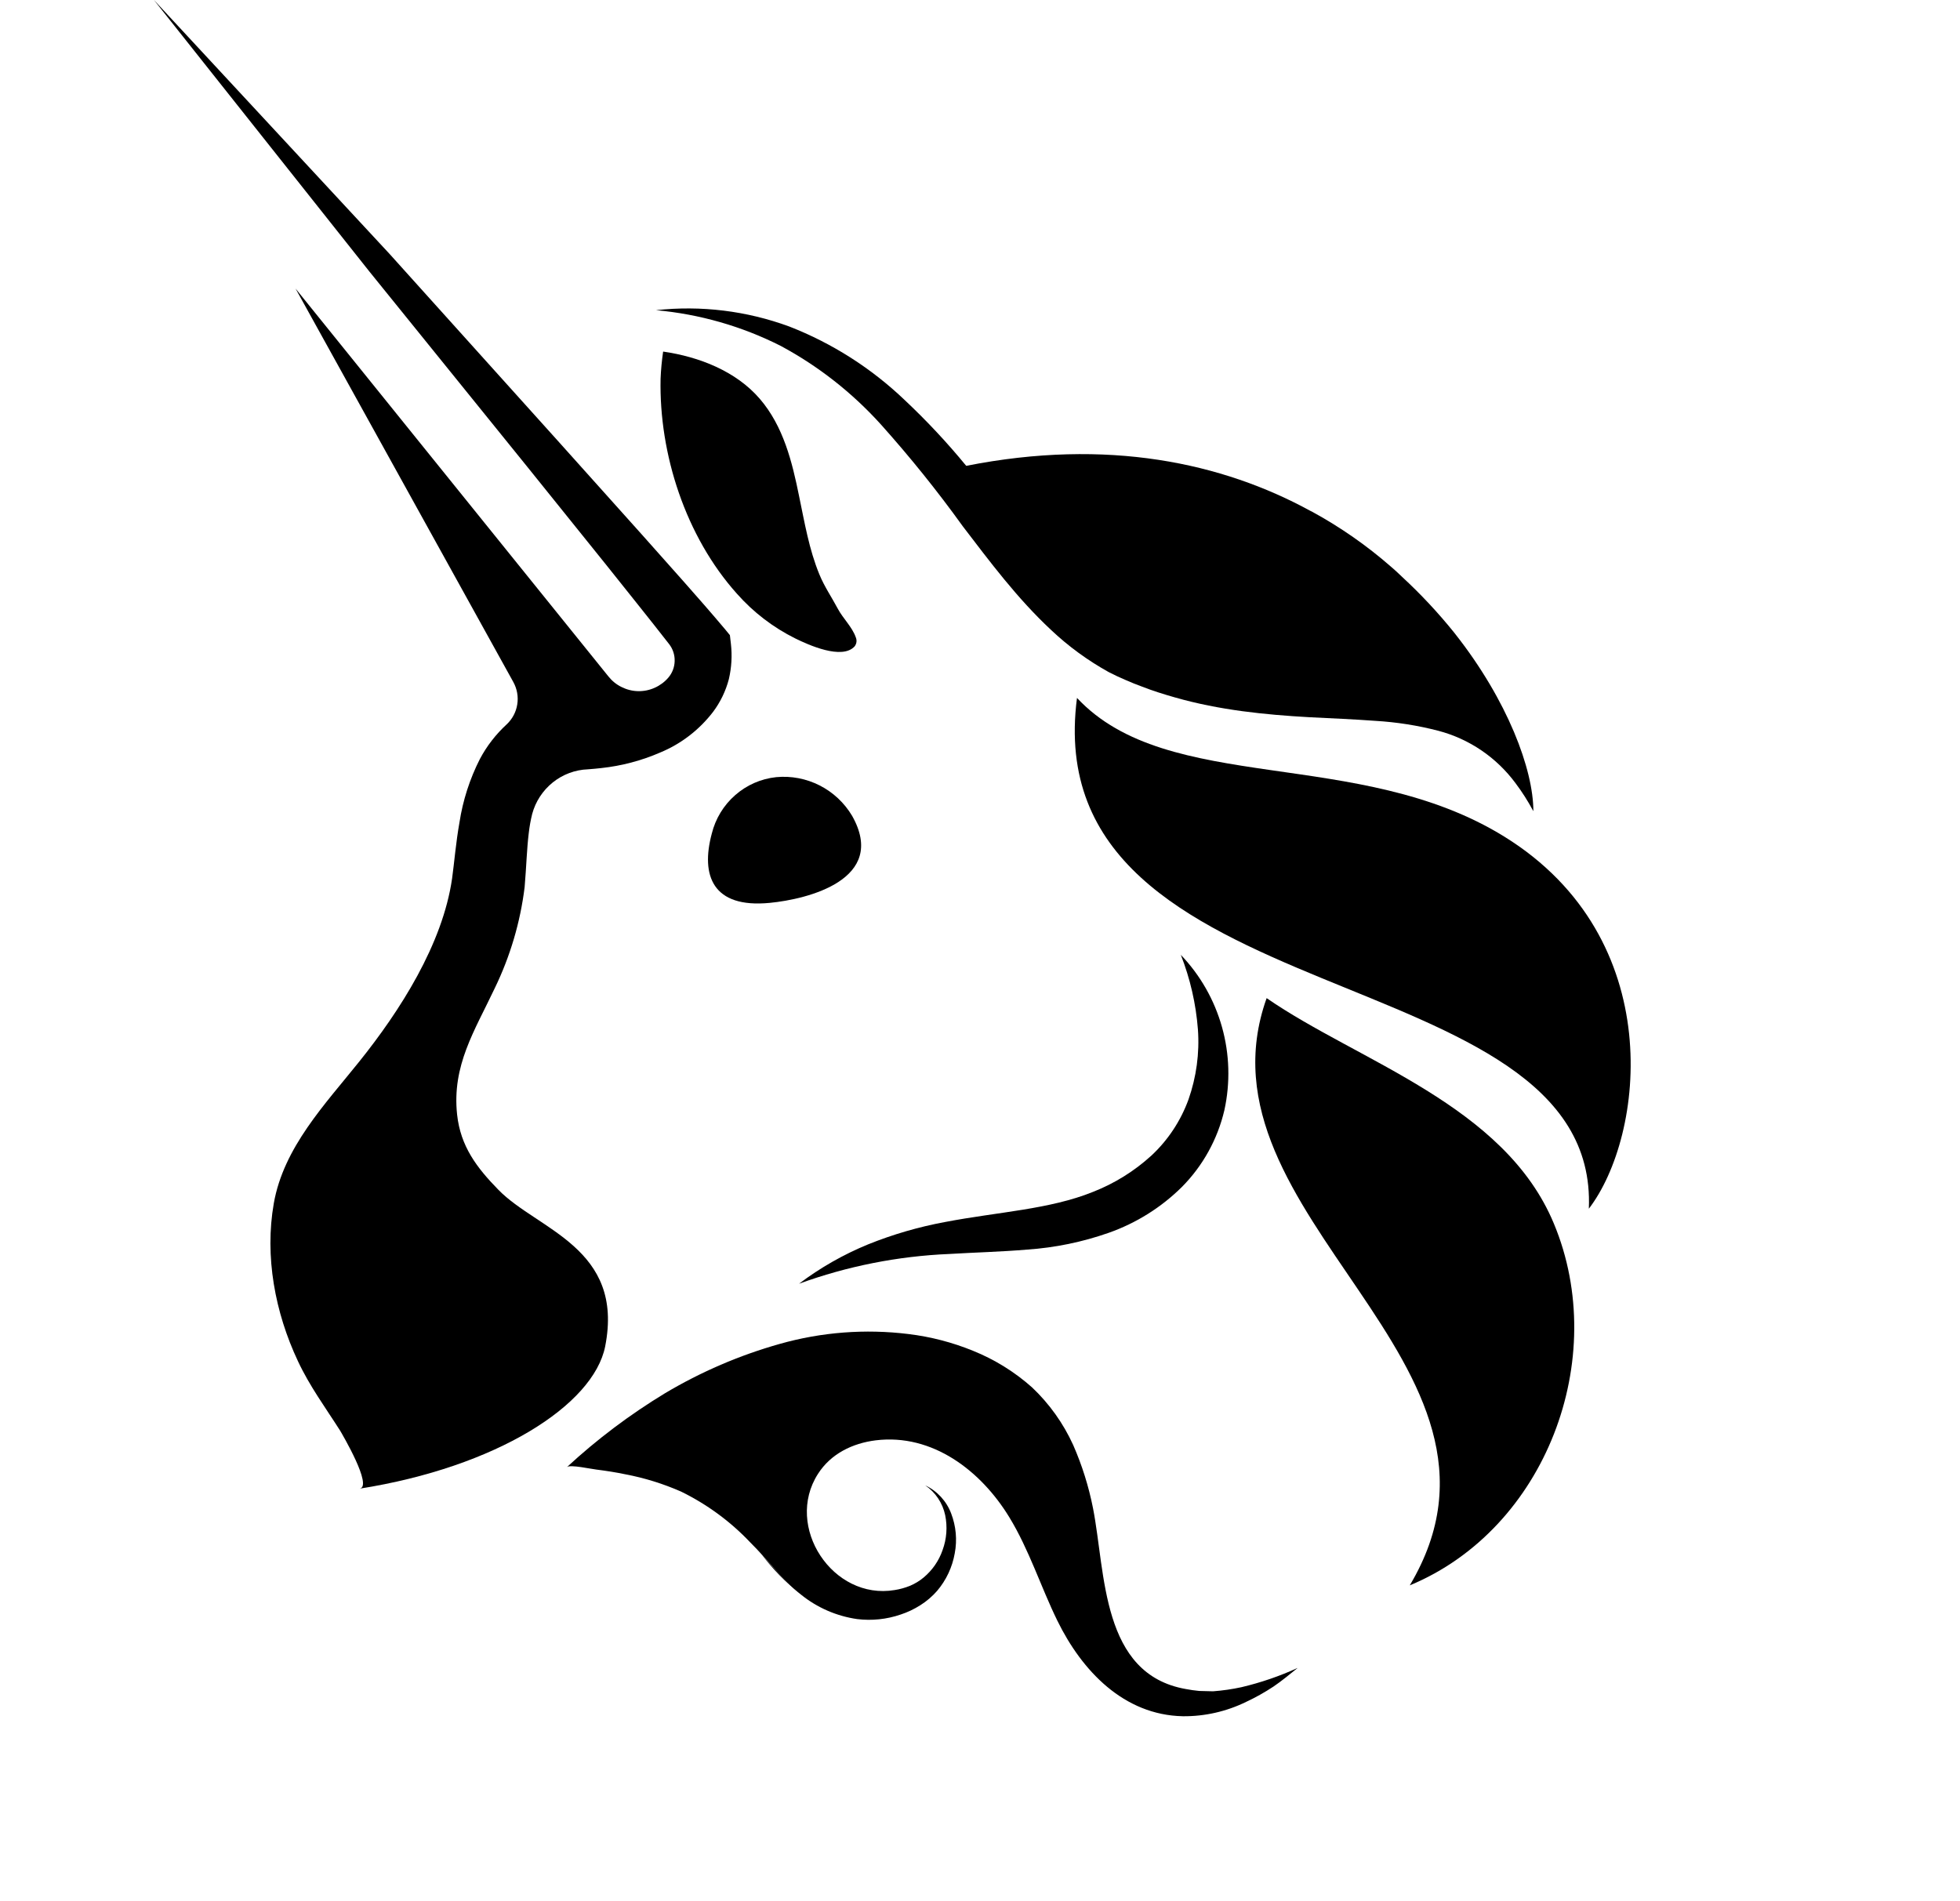
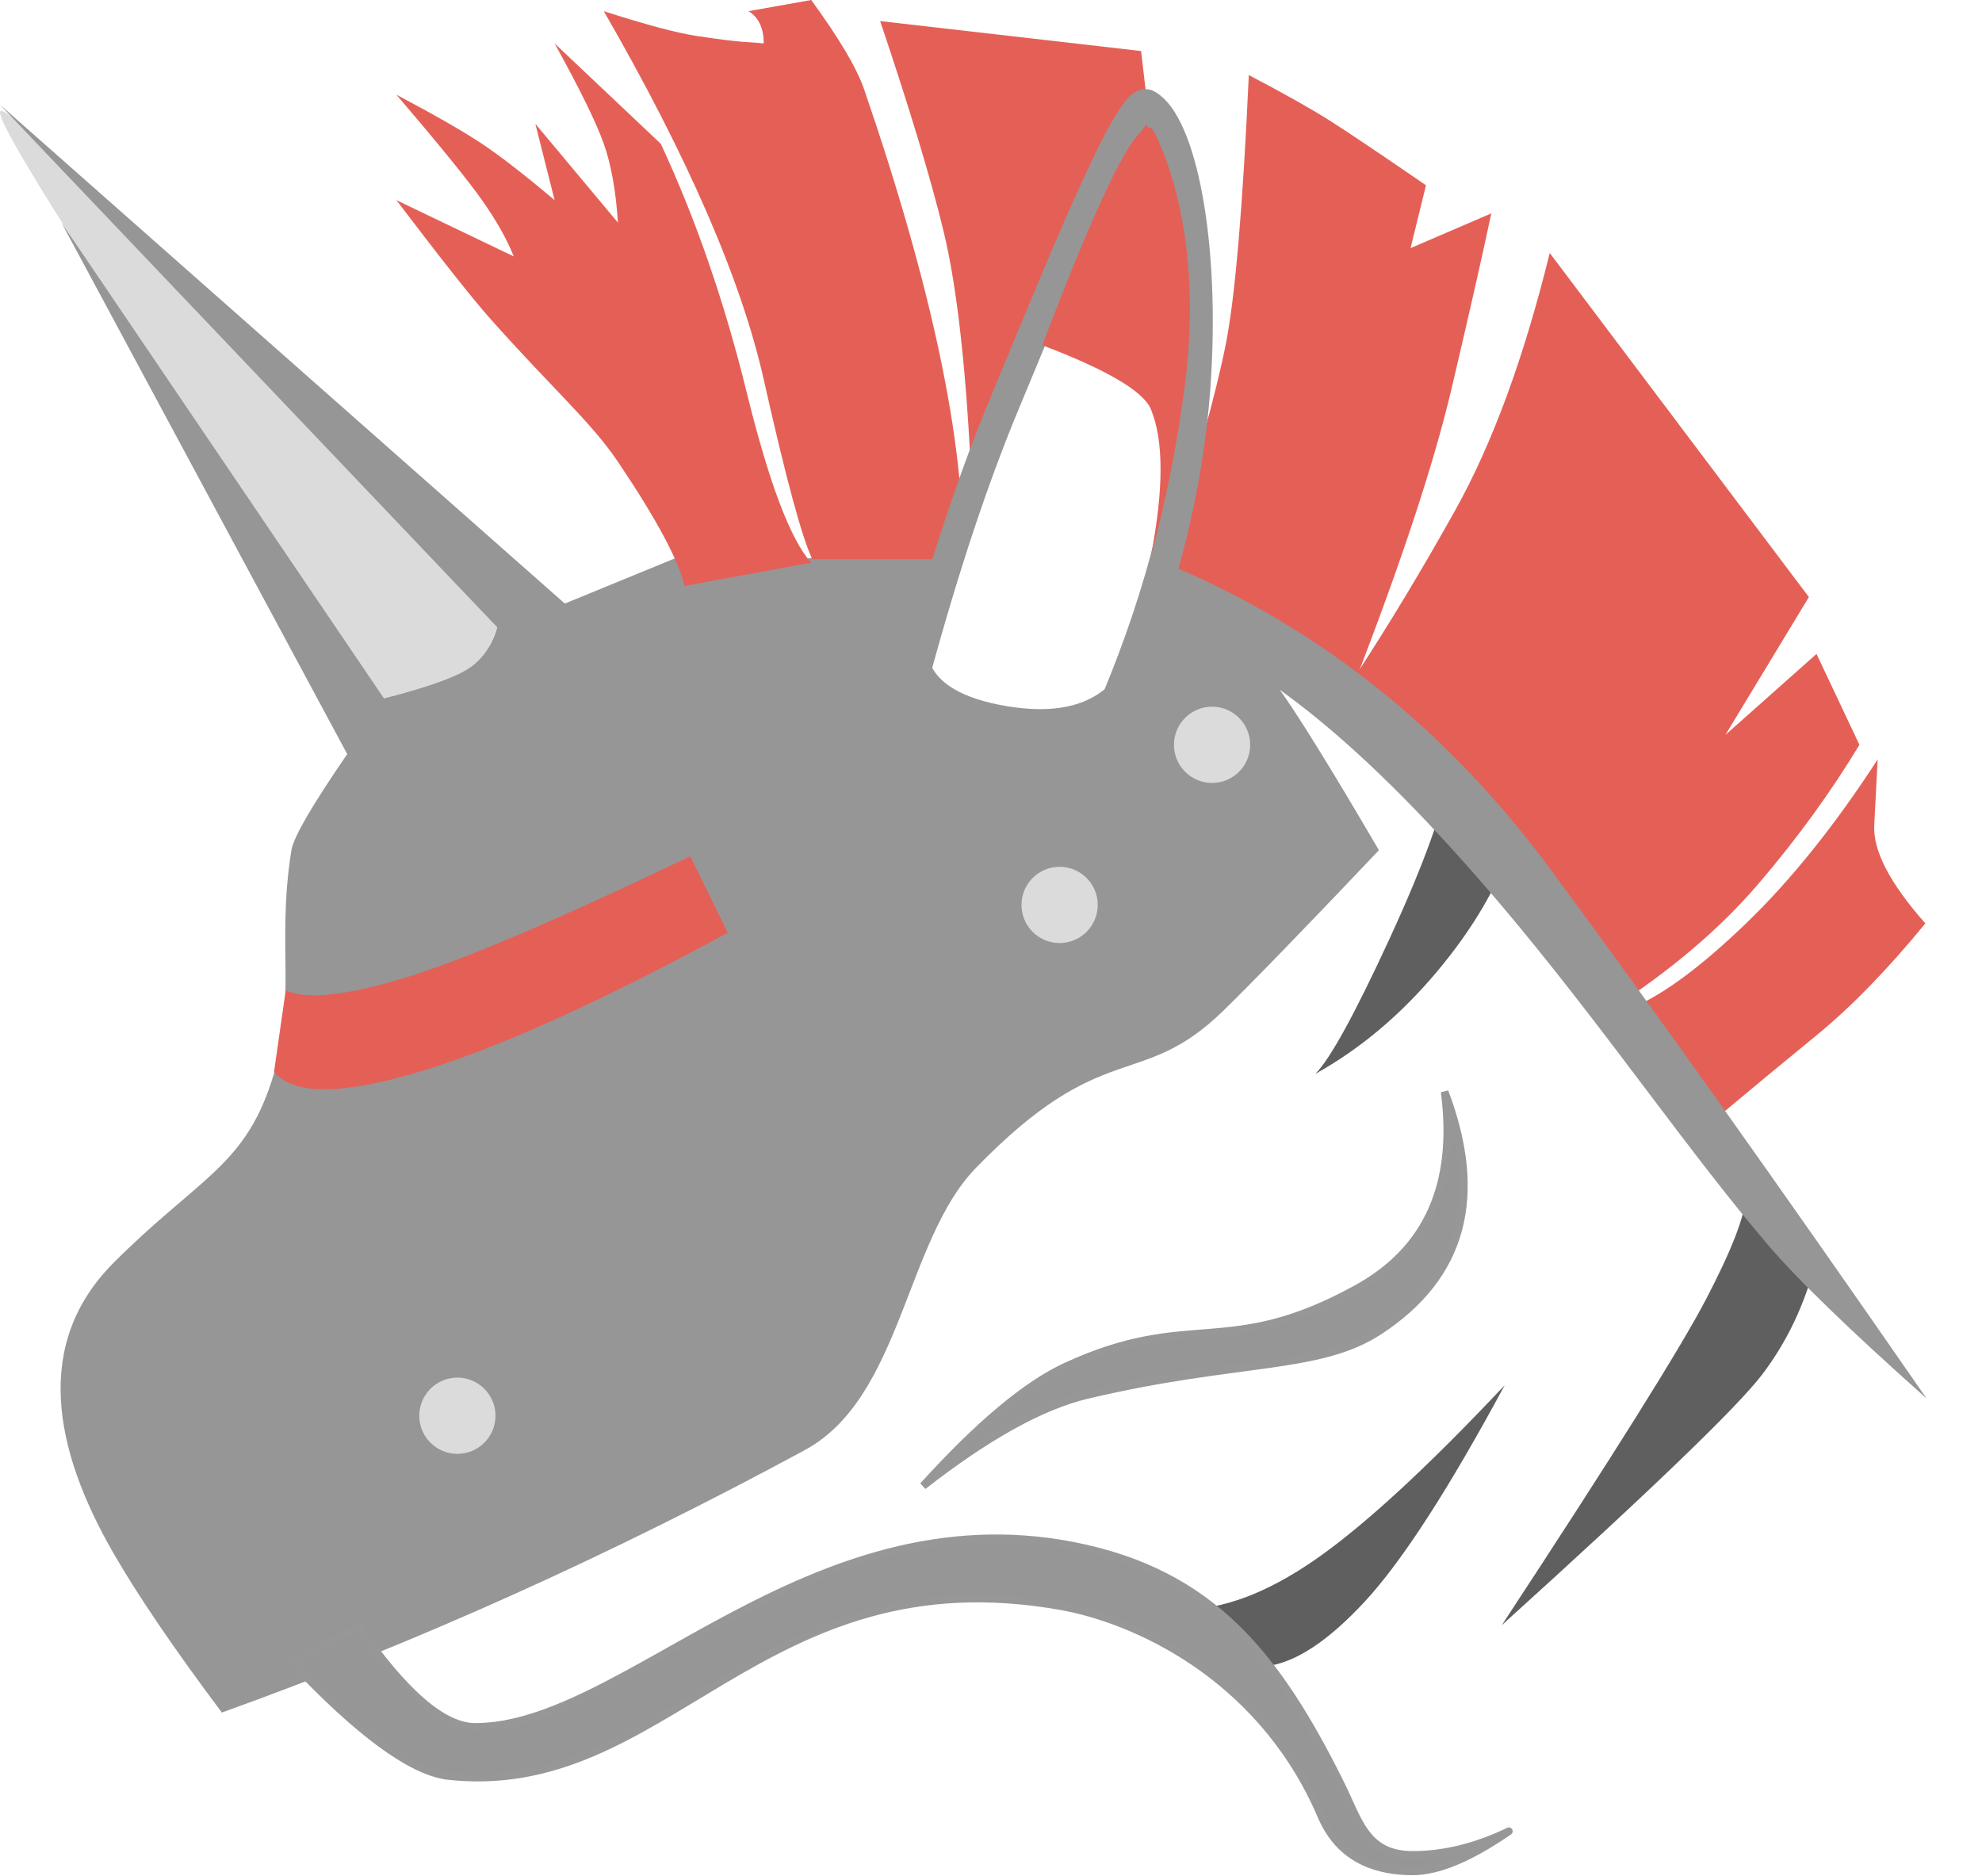
- <svg xmlns="http://www.w3.org/2000/svg" width="33" height="32" viewBox="0 0 33 32" fill="none">
-   <path d="M14.346 13.736C14.953 14.809 13.596 15.142 12.96 15.203C11.995 15.297 11.796 14.739 11.984 14.037C12.046 13.786 12.183 13.56 12.377 13.39C12.571 13.219 12.812 13.113 13.069 13.086C13.321 13.062 13.575 13.111 13.801 13.226C14.027 13.341 14.216 13.518 14.346 13.736Z" fill="black" />
-   <path d="M18.133 11.752C17.428 17.169 26.932 16.042 26.751 20.353C27.689 19.129 28.092 15.802 25.332 14.09C22.873 12.564 19.669 13.399 18.133 11.752Z" fill="black" />
-   <path d="M23.607 9.71C23.546 9.652 23.482 9.596 23.42 9.539C23.483 9.597 23.546 9.657 23.607 9.71Z" fill="black" />
-   <path d="M25.817 13.658L25.811 13.649C25.725 13.489 25.628 13.336 25.519 13.191C25.198 12.755 24.738 12.442 24.216 12.305C23.869 12.215 23.514 12.159 23.155 12.138C22.792 12.111 22.422 12.096 22.048 12.077C21.298 12.035 20.53 11.958 19.78 11.743C19.593 11.69 19.405 11.631 19.224 11.56C19.131 11.527 19.043 11.49 18.951 11.45C18.858 11.411 18.763 11.366 18.669 11.318C18.317 11.123 17.99 10.885 17.697 10.608C17.12 10.069 16.666 9.457 16.211 8.863C15.783 8.268 15.323 7.696 14.833 7.149C14.35 6.614 13.78 6.166 13.146 5.825C12.49 5.493 11.777 5.289 11.045 5.223C11.804 5.14 12.572 5.234 13.289 5.498C14.013 5.78 14.674 6.202 15.236 6.74C15.603 7.085 15.948 7.454 16.268 7.844C18.649 7.373 20.58 7.792 22.064 8.603L22.098 8.62C22.57 8.878 23.013 9.187 23.418 9.541C23.482 9.598 23.546 9.654 23.605 9.712C23.921 10.004 24.215 10.318 24.485 10.654L24.506 10.681C25.383 11.796 25.816 12.955 25.817 13.658Z" fill="black" />
-   <path d="M25.816 13.658L25.811 13.646L25.816 13.658Z" fill="black" />
-   <path d="M11.165 5.92C11.773 6.008 12.393 6.251 12.792 6.715C13.191 7.178 13.338 7.781 13.454 8.354C13.547 8.799 13.622 9.252 13.796 9.673C13.88 9.878 14.004 10.058 14.107 10.252C14.193 10.413 14.348 10.558 14.408 10.73C14.419 10.755 14.423 10.782 14.42 10.809C14.417 10.836 14.406 10.861 14.39 10.883C14.178 11.118 13.607 10.857 13.391 10.751C13.018 10.566 12.684 10.31 12.408 9.998C11.542 9.032 11.095 7.643 11.122 6.379C11.128 6.225 11.143 6.072 11.165 5.92Z" fill="black" />
-   <path d="M21.326 16.807C20.014 20.486 25.966 22.954 23.736 26.695C26.025 25.746 27.111 22.878 26.162 20.603C25.331 18.605 22.875 17.877 21.326 16.807Z" fill="black" />
-   <path d="M13.453 21.616C13.811 21.346 14.202 21.123 14.617 20.953C15.036 20.784 15.471 20.658 15.916 20.576C16.798 20.407 17.671 20.366 18.404 20.069C18.766 19.927 19.099 19.72 19.387 19.457C19.666 19.197 19.879 18.874 20.01 18.515C20.143 18.137 20.198 17.734 20.169 17.334C20.136 16.903 20.039 16.48 19.881 16.078C20.208 16.419 20.446 16.837 20.574 17.293C20.702 17.748 20.716 18.229 20.615 18.692C20.501 19.181 20.253 19.63 19.9 19.986C19.551 20.332 19.129 20.596 18.666 20.759C18.225 20.914 17.764 21.009 17.297 21.041C16.847 21.079 16.412 21.089 15.984 21.115C15.12 21.151 14.266 21.32 13.453 21.616Z" fill="black" />
-   <path d="M21.849 28.085C21.717 28.19 21.585 28.302 21.44 28.4C21.293 28.497 21.14 28.583 20.981 28.657C20.65 28.819 20.286 28.902 19.918 28.899C18.921 28.88 18.216 28.134 17.803 27.291C17.522 26.717 17.328 26.096 16.994 25.549C16.517 24.766 15.7 24.136 14.744 24.253C14.354 24.302 13.989 24.478 13.772 24.818C13.202 25.706 14.02 26.95 15.064 26.774C15.153 26.76 15.239 26.736 15.323 26.702C15.405 26.667 15.483 26.62 15.552 26.562C15.698 26.44 15.808 26.281 15.87 26.101C15.939 25.913 15.954 25.71 15.914 25.514C15.871 25.309 15.751 25.129 15.579 25.012C15.779 25.106 15.935 25.275 16.014 25.483C16.096 25.697 16.118 25.929 16.075 26.154C16.034 26.389 15.931 26.608 15.777 26.789C15.695 26.882 15.601 26.963 15.496 27.029C15.392 27.095 15.281 27.148 15.165 27.186C14.93 27.267 14.679 27.293 14.432 27.263C14.085 27.213 13.758 27.071 13.485 26.85C13.163 26.594 12.923 26.259 12.631 25.971C12.297 25.618 11.902 25.329 11.467 25.116C11.166 24.984 10.852 24.886 10.529 24.825C10.367 24.791 10.203 24.766 10.039 24.745C9.964 24.738 9.596 24.656 9.545 24.704C10.052 24.235 10.605 23.819 11.195 23.461C11.801 23.1 12.451 22.82 13.13 22.629C13.833 22.43 14.569 22.374 15.294 22.463C15.668 22.508 16.034 22.603 16.382 22.745C16.747 22.892 17.084 23.101 17.378 23.363C17.668 23.638 17.903 23.967 18.069 24.332C18.219 24.674 18.331 25.031 18.403 25.397C18.617 26.492 18.538 28.19 19.966 28.441C20.04 28.455 20.115 28.466 20.191 28.473L20.424 28.479C20.585 28.467 20.744 28.444 20.901 28.41C21.227 28.333 21.545 28.224 21.849 28.085Z" fill="black" />
-   <path d="M13.553 26.891L13.516 26.861L13.553 26.891Z" fill="black" />
-   <path d="M12.272 11.434C12.22 11.634 12.129 11.823 12.005 11.988C11.773 12.29 11.467 12.526 11.116 12.671C10.801 12.808 10.467 12.896 10.125 12.933C10.051 12.942 9.974 12.948 9.9 12.954C9.684 12.962 9.476 13.039 9.307 13.175C9.138 13.311 9.016 13.497 8.96 13.707C8.934 13.812 8.915 13.918 8.903 14.024C8.869 14.301 8.863 14.589 8.833 14.938C8.76 15.531 8.589 16.107 8.328 16.644C7.989 17.362 7.608 17.94 7.696 18.767C7.754 19.304 8.028 19.663 8.392 20.035C9.048 20.709 10.517 21.01 10.189 22.672C9.991 23.663 8.354 24.704 6.054 25.067C6.283 25.032 5.76 24.148 5.728 24.092C5.481 23.704 5.211 23.338 5.015 22.917C4.631 22.101 4.453 21.156 4.61 20.262C4.776 19.32 5.47 18.598 6.046 17.879C6.733 17.023 7.453 15.901 7.612 14.79C7.649 14.521 7.676 14.184 7.736 13.848C7.793 13.477 7.909 13.117 8.079 12.782C8.195 12.563 8.348 12.365 8.531 12.197C8.626 12.108 8.689 11.99 8.709 11.861C8.73 11.732 8.706 11.6 8.643 11.485L4.976 4.859L10.243 11.389C10.303 11.465 10.379 11.527 10.466 11.569C10.552 11.612 10.646 11.636 10.743 11.638C10.839 11.64 10.934 11.621 11.023 11.581C11.111 11.542 11.189 11.484 11.252 11.411C11.319 11.333 11.357 11.234 11.359 11.131C11.362 11.028 11.329 10.927 11.266 10.846C10.922 10.404 10.558 9.954 10.206 9.511L8.88 7.863L6.22 4.573L2.592 0L6.561 4.278L9.393 7.424L10.806 9C11.275 9.53 11.743 10.044 12.212 10.601L12.289 10.695L12.306 10.841C12.329 11.039 12.317 11.24 12.272 11.434Z" fill="black" />
-   <path d="M13.486 26.847C13.231 26.649 13.005 26.417 12.812 26.158C13.019 26.405 13.244 26.635 13.486 26.847Z" fill="black" />
+ <svg xmlns="http://www.w3.org/2000/svg" width="260px" height="246px" viewBox="0 0 260 246" version="1.1">
+   <g id="Logo" stroke="none" stroke-width="1" fill="none" fill-rule="evenodd">
+     <path d="M7.10542736e-15,14.739 C7.10542736e-15,17.288 16.79,43.31 50.369,92.804 C55.012,92.252 58.267,91.39 60.133,90.219 C61.999,89.048 63.699,86.404 65.232,82.285 C21.744,34.705 7.10542736e-15,12.189 7.10542736e-15,14.739 Z" id="路径-3" fill="#DBDBDB" fill-rule="nonzero" />
+     <path d="M88.685,73.176 L90.444,75.852 C95.024,75.219 100.347,74.328 106.414,73.176 C112.481,72.025 118.01,72.079 123,73.338 L120.168,87.77 C121.264,90.17 125.307,91.906 132.295,92.978 C139.283,94.05 144.043,93.595 146.574,91.612 L154,73.338 C160.552,81.103 165.042,86.624 167.469,89.9 C169.896,93.177 174.369,100.382 180.889,111.517 C171.284,121.639 164.502,128.635 160.545,132.504 C149.56,143.244 144.959,135.739 128,153.209 C118.752,162.736 118.275,183.332 105.571,190.203 C80.057,204.004 54.567,215.477 29.1,224.624 C22.812,216.227 18.072,209.256 14.879,203.713 C7.02,190.069 4.352,176.221 14.879,165.655 C25.406,155.088 31.534,153.2 35.219,143.01 C39.273,131.799 36.138,124.528 38.227,111.517 C38.5,109.815 40.941,105.613 45.549,98.912 L8.052,29.182 L50.369,91.612 C55.819,90.223 59.479,88.942 61.348,87.77 C63.216,86.597 64.511,84.769 65.232,82.285 L0,13.739 L74.092,79.168 L88.685,73.176 Z" id="路径-2" fill="#969696" fill-rule="nonzero" />
+     <circle id="椭圆形" fill="#DBDBDB" fill-rule="nonzero" cx="60" cy="185.693" r="5" />
+     <circle id="椭圆形" fill="#DBDBDB" fill-rule="nonzero" cx="139" cy="118.693" r="5" />
+     <circle id="椭圆形" fill="#DBDBDB" fill-rule="nonzero" cx="159" cy="97.693" r="5" />
+     <path d="M89.803,76.852 C89.008,73.468 86.094,68.041 81.06,60.57 C77.5,55.288 72.444,50.963 64.232,41.712 C61.965,39.157 57.887,34.004 52,26.252 L67.4,33.637 C66.482,31.35 65.092,28.889 63.232,26.252 C61.373,23.615 57.628,19.004 52,12.419 C57.084,15.113 60.828,17.261 63.232,18.863 C65.637,20.466 68.81,22.929 72.754,26.252 L70.227,16.24 L81.06,29.199 C80.794,25.053 80.177,21.608 79.207,18.863 C78.237,16.119 76.086,11.729 72.754,5.693 L86.685,18.863 C91.272,28.712 95.028,39.576 97.951,51.453 C100.874,63.331 103.695,70.784 106.414,73.811 L89.803,76.852 Z" id="路径-6" fill="#E46057" fill-rule="nonzero" />
+     <path d="M79.207,1.467 C90.267,20.654 97.259,36.755 100.184,49.77 C103.108,62.785 105.234,70.641 106.561,73.338 L126.311,73.338 C126.615,58.282 122.299,37.748 113.363,11.736 C112.402,8.936 110.085,5.024 106.414,7.10542736e-15 L98.184,1.467 C99.517,2.267 100.184,3.676 100.184,5.693 C97.767,5.437 97.731,5.683 91.252,4.693 C88.733,4.309 84.718,3.233 79.207,1.467 Z" id="路径-7" fill="#E46057" fill-rule="nonzero" />
+     <path d="M115.457,2.764 C119.356,14.321 122.136,23.536 123.795,30.406 C125.454,37.277 126.626,47.336 127.311,60.584 C135.14,39.621 141.448,30.486 146.235,33.18 C151.023,35.873 154.944,50.764 158,77.852 L149.689,6.693 L115.457,2.764 Z" id="路径-8" fill="#E46057" fill-rule="nonzero" />
+     <path d="M153.018,13.536 C157.019,30.341 159.291,41.895 159.836,48.197 C160.381,54.499 160.481,64.63 160.136,78.589 L188.292,86.704 C189.864,69.498 190.407,55.831 189.92,45.703 C189.432,35.575 188.992,27.744 188.598,22.209 L179.672,29.509 L179.345,21.029 C172.393,18.701 167.537,17.133 164.778,16.326 C162.019,15.519 158.099,14.589 153.018,13.536 Z" id="路径-8" fill="#E46057" fill-rule="nonzero" transform="translate(171.5554, 50.12023) rotate(16) translate(-171.5554, -50.12023) " />
+     <path d="M120.168,87.77 C123.916,74.065 127.818,62.367 131.875,52.675 C137.96,38.138 148.136,12.447 150.467,13.739 C154.778,16.128 158.185,31.447 156.771,50.938 C155.829,63.932 152.43,77.49 146.574,91.612 C143.145,94.657 138.245,95.659 131.875,94.617 C125.505,93.574 121.603,91.292 120.168,87.77 Z" id="路径-4" stroke="#969696" stroke-width="4" />
+     <path d="M151.434,17.339 C155.802,26.393 156.963,38.365 155.481,50.12 C154.494,57.957 152.993,65.548 150.98,72.893 C152.663,64.161 152.663,57.76 150.98,53.687 C150.006,51.328 145.255,48.528 136.729,45.286 C144.997,23.473 149.899,14.157 151.434,17.339 Z" id="路径-5" fill="#E46057" fill-rule="nonzero" />
+     <path d="M37.479,129.897 C40.184,131.143 45.358,130.606 53,128.286 C60.642,125.966 73.159,120.64 90.551,112.309 L95.468,122.343 C78.71,131.446 65.221,137.527 55,140.585 C44.779,143.643 38.429,143.643 35.948,140.585 L37.479,129.897 Z" id="路径-9" fill="#E46057" fill-rule="nonzero" />
+     <path d="M155,211.105 C160.336,211.153 166.188,208.967 172.555,204.549 C178.923,200.13 187.2,192.512 197.386,181.693 C190.004,195.387 183.875,204.858 179,210.105 C174.125,215.353 169.791,218.169 166,218.553 L155,211.105 Z" id="路径-16" fill="#5F5F5F" fill-rule="nonzero" />
+     <path d="M38.373,218.069 C47.015,227.208 53.722,232.154 58.493,232.908 C87.444,236.33 99.465,203.549 139.26,210.692 C148.64,212.376 164.911,219.499 172.955,237.33 C173.776,239.151 175.833,245.455 185.312,245.455 C188.649,245.455 192.856,243.702 197.934,240.195 C193.642,242.262 189.435,243.295 185.312,243.295 C179.128,243.295 178.23,238.72 175.833,233.908 C167.581,217.348 159.086,206.299 140.713,202.739 C105.972,196.006 81.958,226.51 62.343,226.51 C58.188,226.51 53.076,222.122 47.008,213.346 L38.373,218.069 Z" id="路径-10" stroke="#979797" fill="#969696" fill-rule="nonzero" stroke-linejoin="round" />
+     <path d="M125,199.723 C131.123,190.713 136.59,184.663 141.4,181.573 C156.559,171.834 162.244,177.798 177.77,166.151 C186.222,159.81 188.817,150.76 185.556,139 C192.637,151.906 191.259,162.663 181.422,171.273 C174.292,177.513 163.592,177.513 144.636,184.916 C138.935,187.143 132.39,192.078 125,199.723 Z" id="路径-11" stroke="#979797" fill="#969696" fill-rule="nonzero" transform="translate(157.5008, 169.3613) rotate(8) translate(-157.5008, -169.3613) " />
+     <path d="M178,88.345 C182.367,81.649 186.668,74.505 190.904,66.912 C195.785,58.165 199.915,46.921 203.295,33.18 L237.291,78.315 L226.338,96.394 L238.291,85.77 L243.922,97.693 C240.168,103.903 235.775,109.952 230.742,115.842 C225.71,121.731 219.32,127.186 211.574,132.204 L178,88.345 Z" id="路径-14" fill="#E46057" fill-rule="nonzero" />
+     <path d="M220.609,140.809 L237.096,148.587 C239.234,143.558 241.486,138.353 243.85,132.972 C246.214,127.59 248.228,121.081 249.894,113.443 C243.364,110.876 239.421,108.06 238.067,104.997 C236.712,101.934 235.542,99.307 234.556,97.118 C233.479,107.397 231.605,116.398 228.935,124.122 C226.265,131.847 223.489,137.409 220.609,140.809 Z" id="路径-13" fill="#E46057" fill-rule="nonzero" transform="translate(235.2515, 122.8523) rotate(27) translate(-235.2515, -122.8523) " />
+     <path d="M229,157 L238.172,165.551 C236.747,171.105 234.412,176.015 231.167,180.282 C227.921,184.548 216.532,195.511 197,213.17 C211.544,191.038 220.486,176.768 223.827,170.361 C227.167,163.955 228.892,159.501 229,157 Z" id="路径-15" fill="#5F5F5F" fill-rule="nonzero" />
+     <path d="M190.214,101 L198.386,110.551 C196.536,116.175 193.23,121.819 188.469,127.483 C183.707,133.147 178.403,137.601 172.555,140.846 C174.498,138.888 177.747,132.967 182.302,123.083 C186.857,113.199 189.495,105.838 190.214,101 Z" id="路径-15备份" fill="#5F5F5F" fill-rule="nonzero" />
+     <path d="M154,74.338 C173.517,82.656 189.974,95.877 203.371,114 C216.768,132.123 233.222,155.27 252.733,183.438 C242.68,174.486 235.754,167.781 231.954,163.324 C221.707,151.303 211.627,136.493 199.407,121.693 C180.391,98.662 164.4,85.489 151.434,82.174 L154,74.338 Z" id="路径-12" fill="#969696" fill-rule="nonzero" />
+   </g>
</svg>
